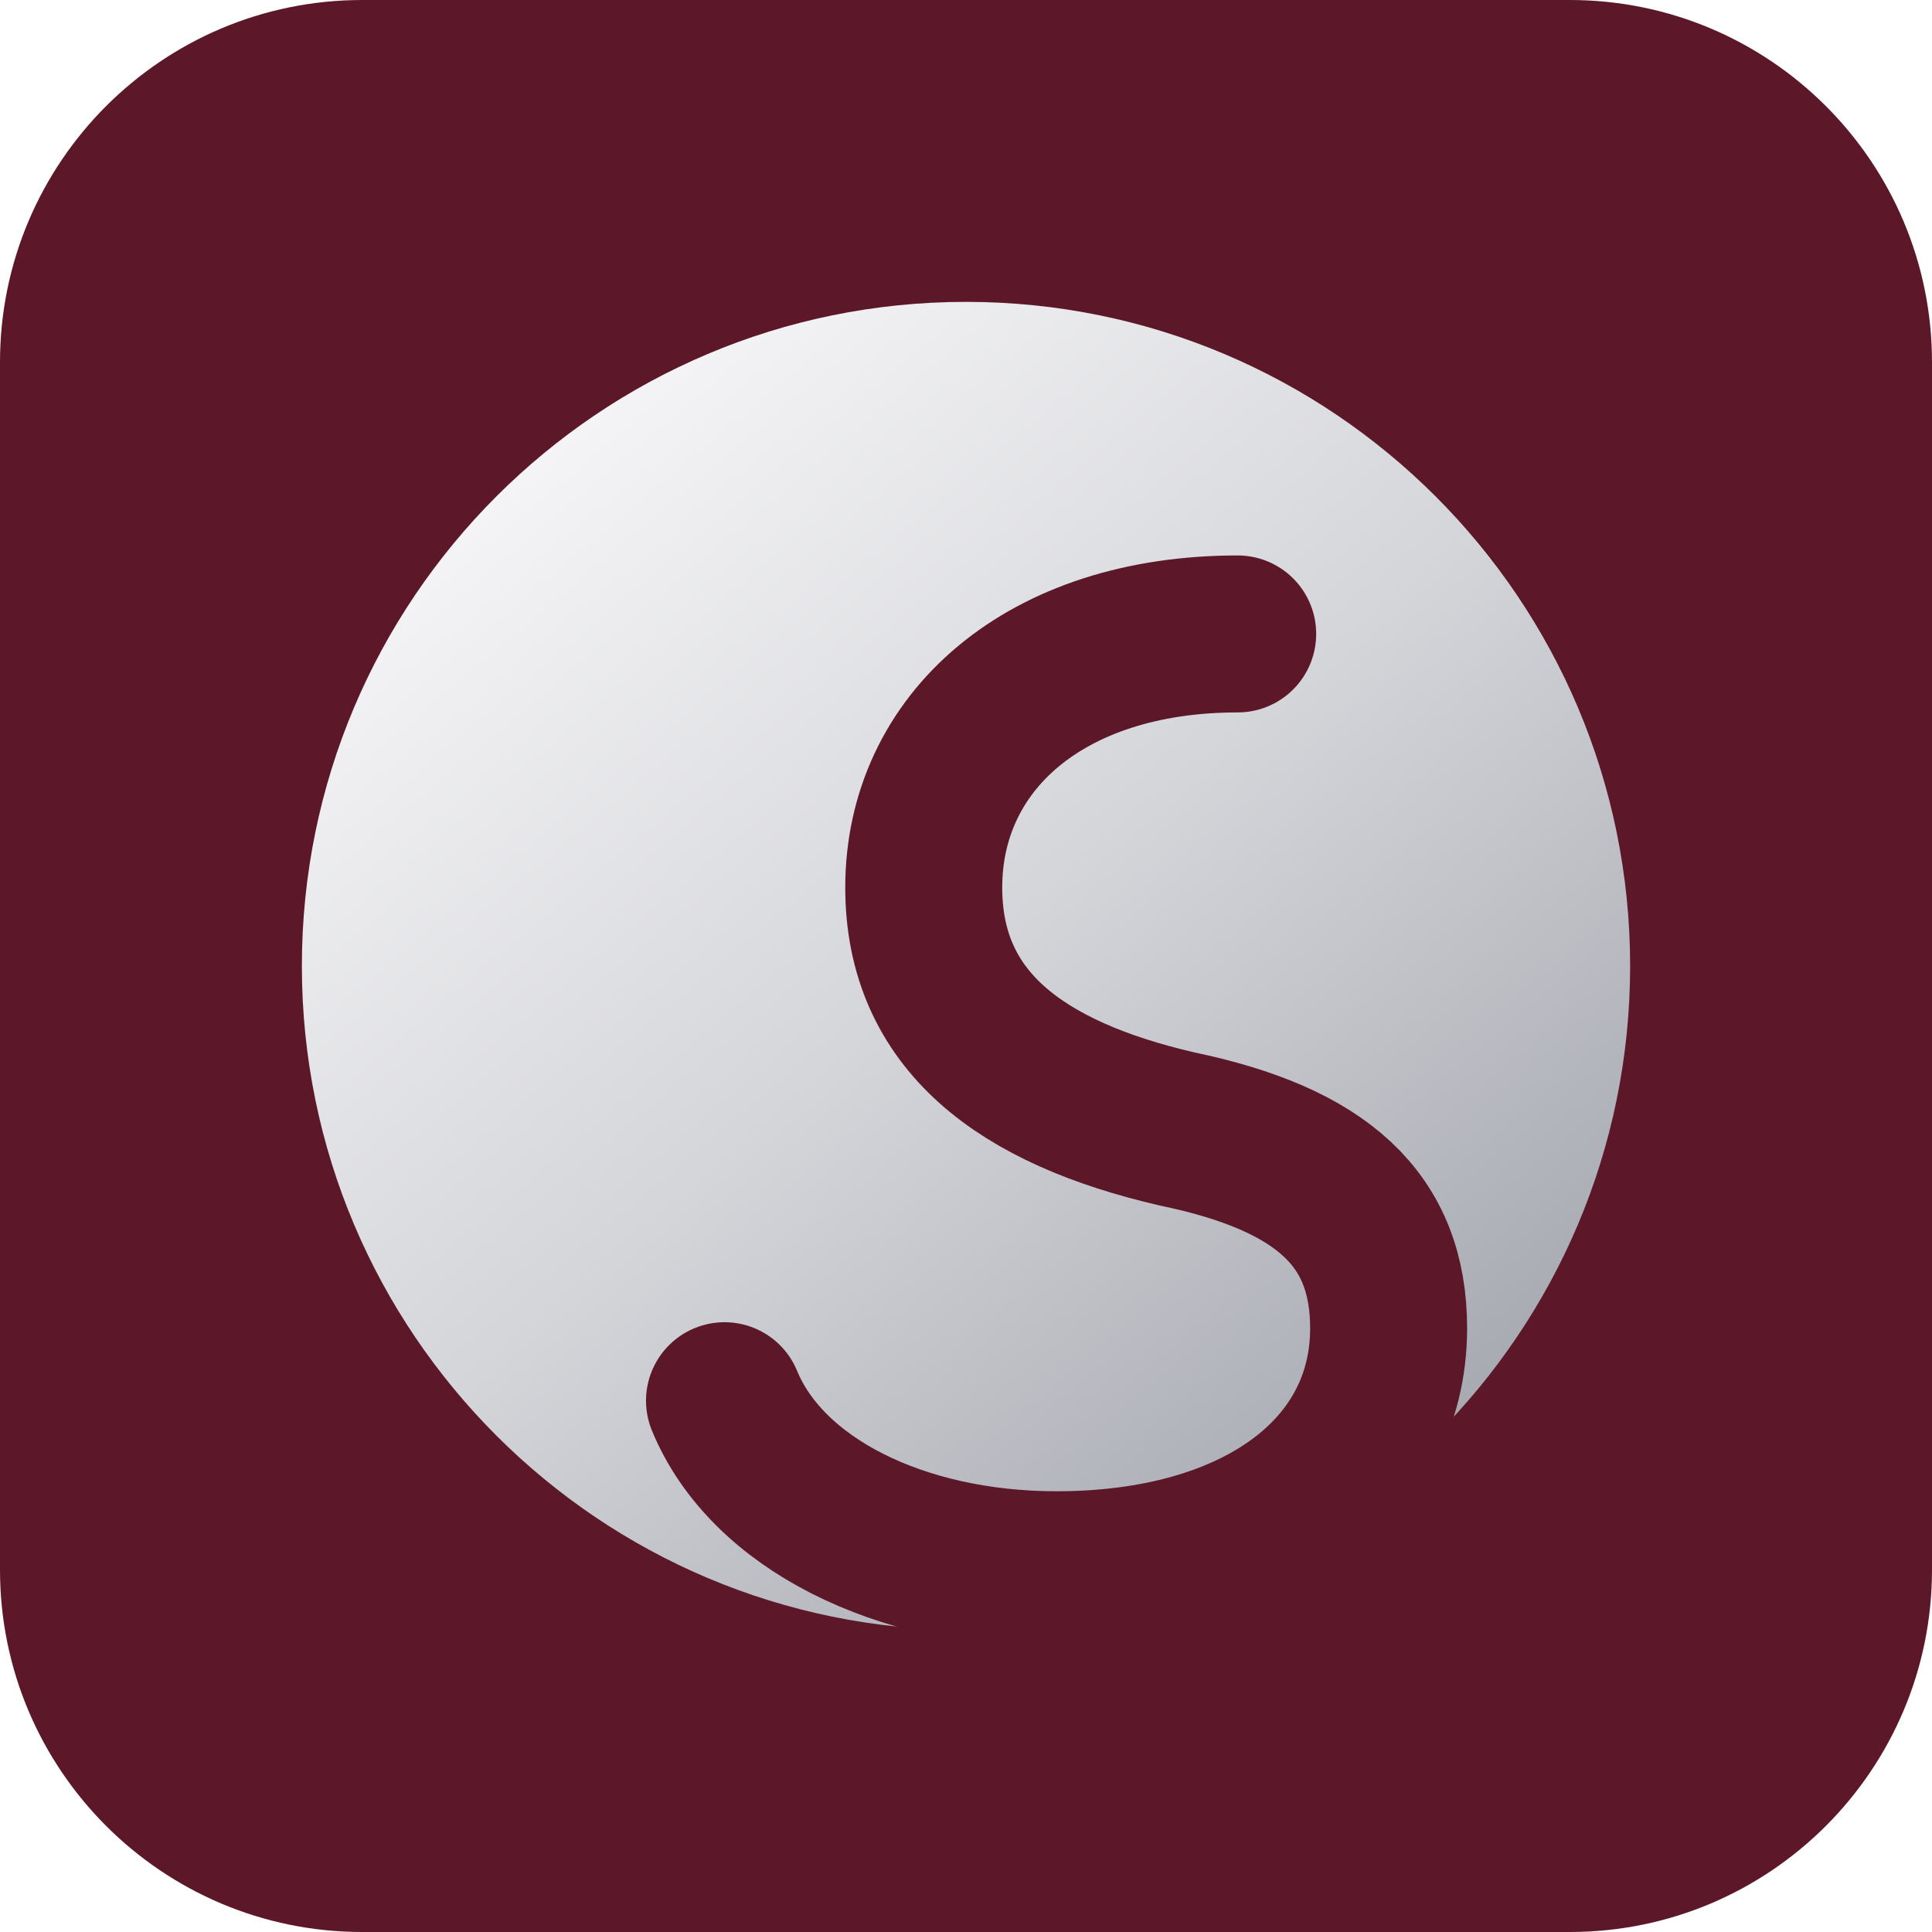
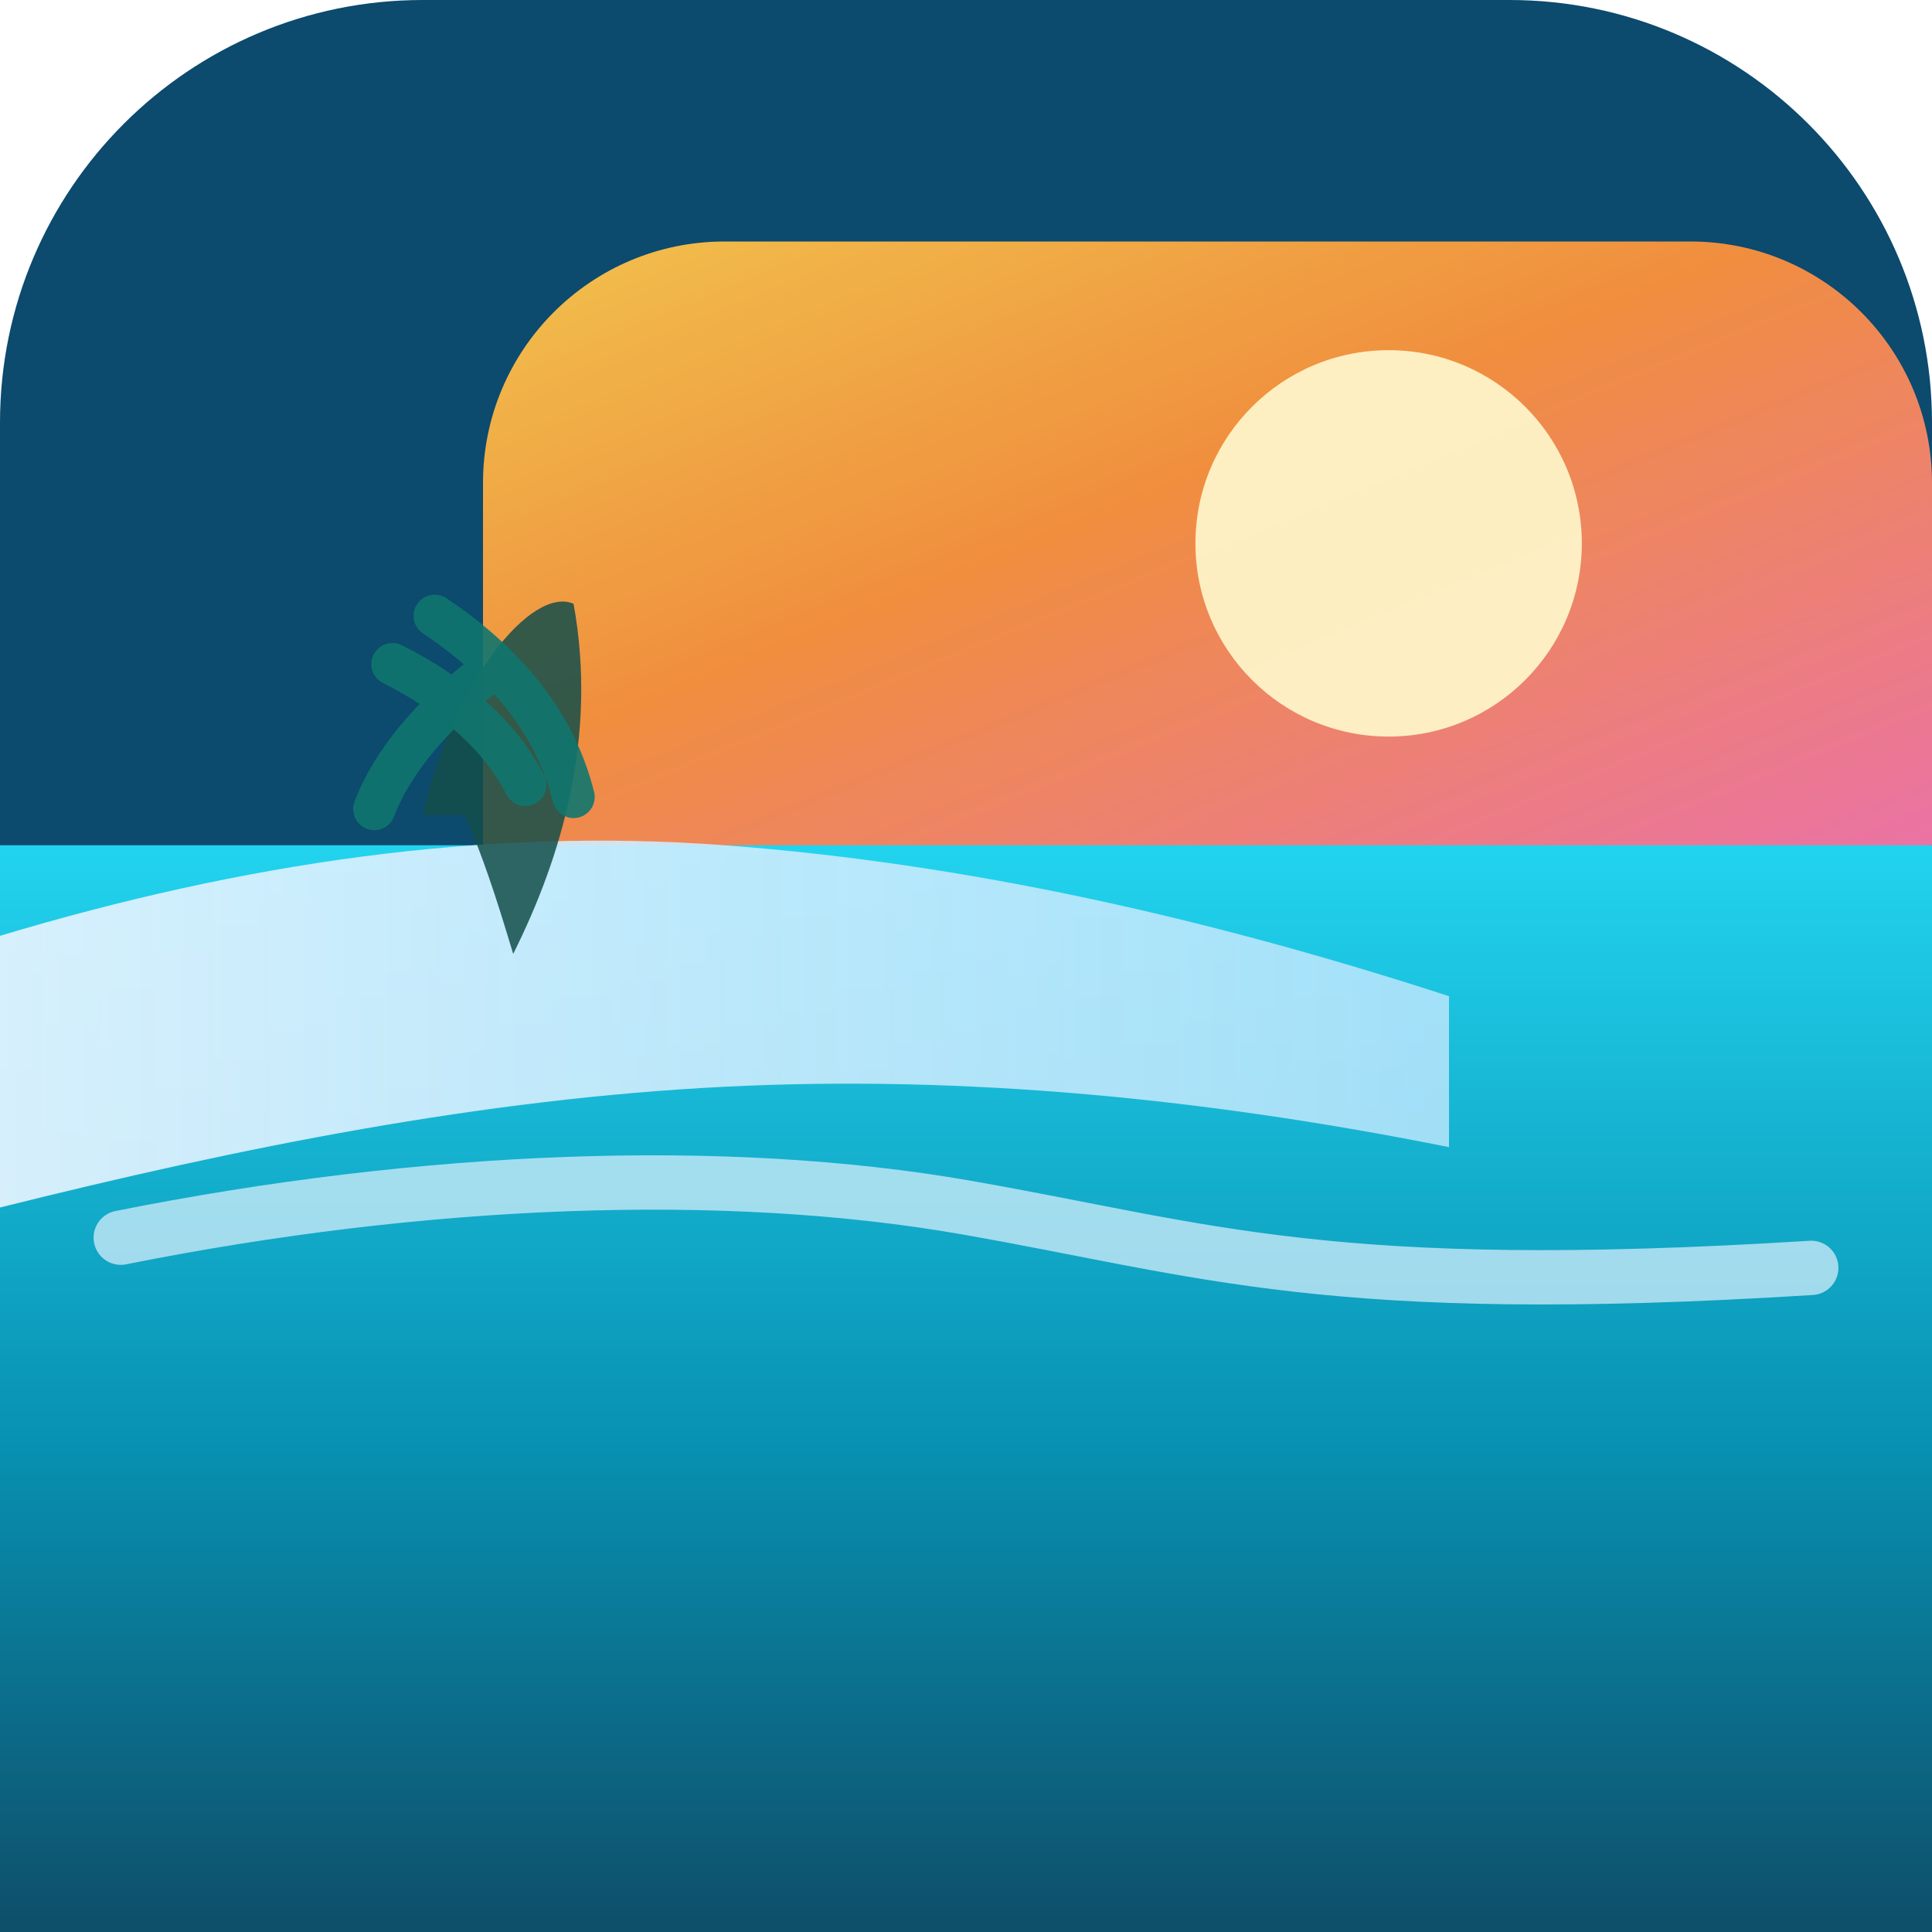
<svg xmlns="http://www.w3.org/2000/svg" viewBox="0 0 32 32" role="img" aria-label="TSP">
  <defs>
-     <linearGradient id="silver" x1="18%" y1="12%" x2="82%" y2="88%">
-       <stop offset="0%" stop-color="#f4f4f6" />
-       <stop offset="50%" stop-color="#d4d5d9" />
-       <stop offset="100%" stop-color="#a8aab2" />
+     <linearGradient id="sky" x1="0%" y1="0%" x2="100%" y2="100%">
+       <stop offset="0%" stop-color="#fcd34d" />
+       <stop offset="45%" stop-color="#fb923c" />
+       <stop offset="100%" stop-color="#f472b6" />
+     </linearGradient>
+     <linearGradient id="ocean" x1="0%" y1="0%" x2="0%" y2="100%">
+       <stop offset="0%" stop-color="#22d3ee" />
+       <stop offset="55%" stop-color="#0891b2" />
+       <stop offset="100%" stop-color="#0e4f6a" />
+     </linearGradient>
+     <linearGradient id="wave" x1="0%" y1="0%" x2="100%" y2="0%">
+       <stop offset="0%" stop-color="#e0f2fe" stop-opacity="0.95" />
+       <stop offset="100%" stop-color="#bae6fd" stop-opacity="0.85" />
    </linearGradient>
  </defs>
-   <rect width="32" height="32" rx="6" fill="#5c1828" />
-   <circle cx="16" cy="16" r="11" fill="url(#silver)" />
-   <path fill="none" stroke="#5c1828" stroke-width="2.6" stroke-linecap="round" stroke-linejoin="round" d="M20.5 10.5c-3.2 0-5.2 1.8-5.2 4.2 0 2.2 1.6 3.4 4.2 4 2.4.5 3.5 1.5 3.5 3.3 0 2.4-2.2 4-5.5 4-2.6 0-4.8-1.1-5.5-2.8" />
+   <rect width="32" height="32" rx="7" fill="#0c4a6e" />
+   <path fill="url(#sky)" d="M4 4h24a4 4 0 0 1 4 4v6c-8 2-16 2-24 0V8a4 4 0 0 1 4-4Z" opacity="0.95" />
+   <circle cx="23" cy="9" r="3.2" fill="#fef3c7" opacity="0.95" />
+   <path fill="url(#ocean)" d="M0 14h32v18H0z" />
+   <path fill="url(#wave)" d="M0 15.5c4-1.2 8-1.8 12-1.5s8 1.2 12 2.5v2.5c-4-.8-8-1.2-12-1s-8 1-12 2V15.5Z" />
+   <path fill="none" stroke="#e0f2fe" stroke-width="0.9" stroke-linecap="round" opacity="0.7" d="M2 20.5c5-1 10-1.2 14-.5s6 1.5 14 1" />
+   <path fill="#134e4a" d="M7 13.5c.5-2.2 1.8-3.8 2.5-3.5.4 2.2-.2 4.2-1 5.8-.3-1-.5-1.6-.8-2.3Z" opacity="0.85" />
+   <path fill="none" stroke="#0f766e" stroke-width="0.7" stroke-linecap="round" d="M7.2 10.2c1.2.8 2 1.8 2.3 3M6.5 11c1 .5 1.8 1.2 2.2 2M8 11.2c-.8.6-1.5 1.4-1.8 2.2" opacity="0.9" />
</svg>
